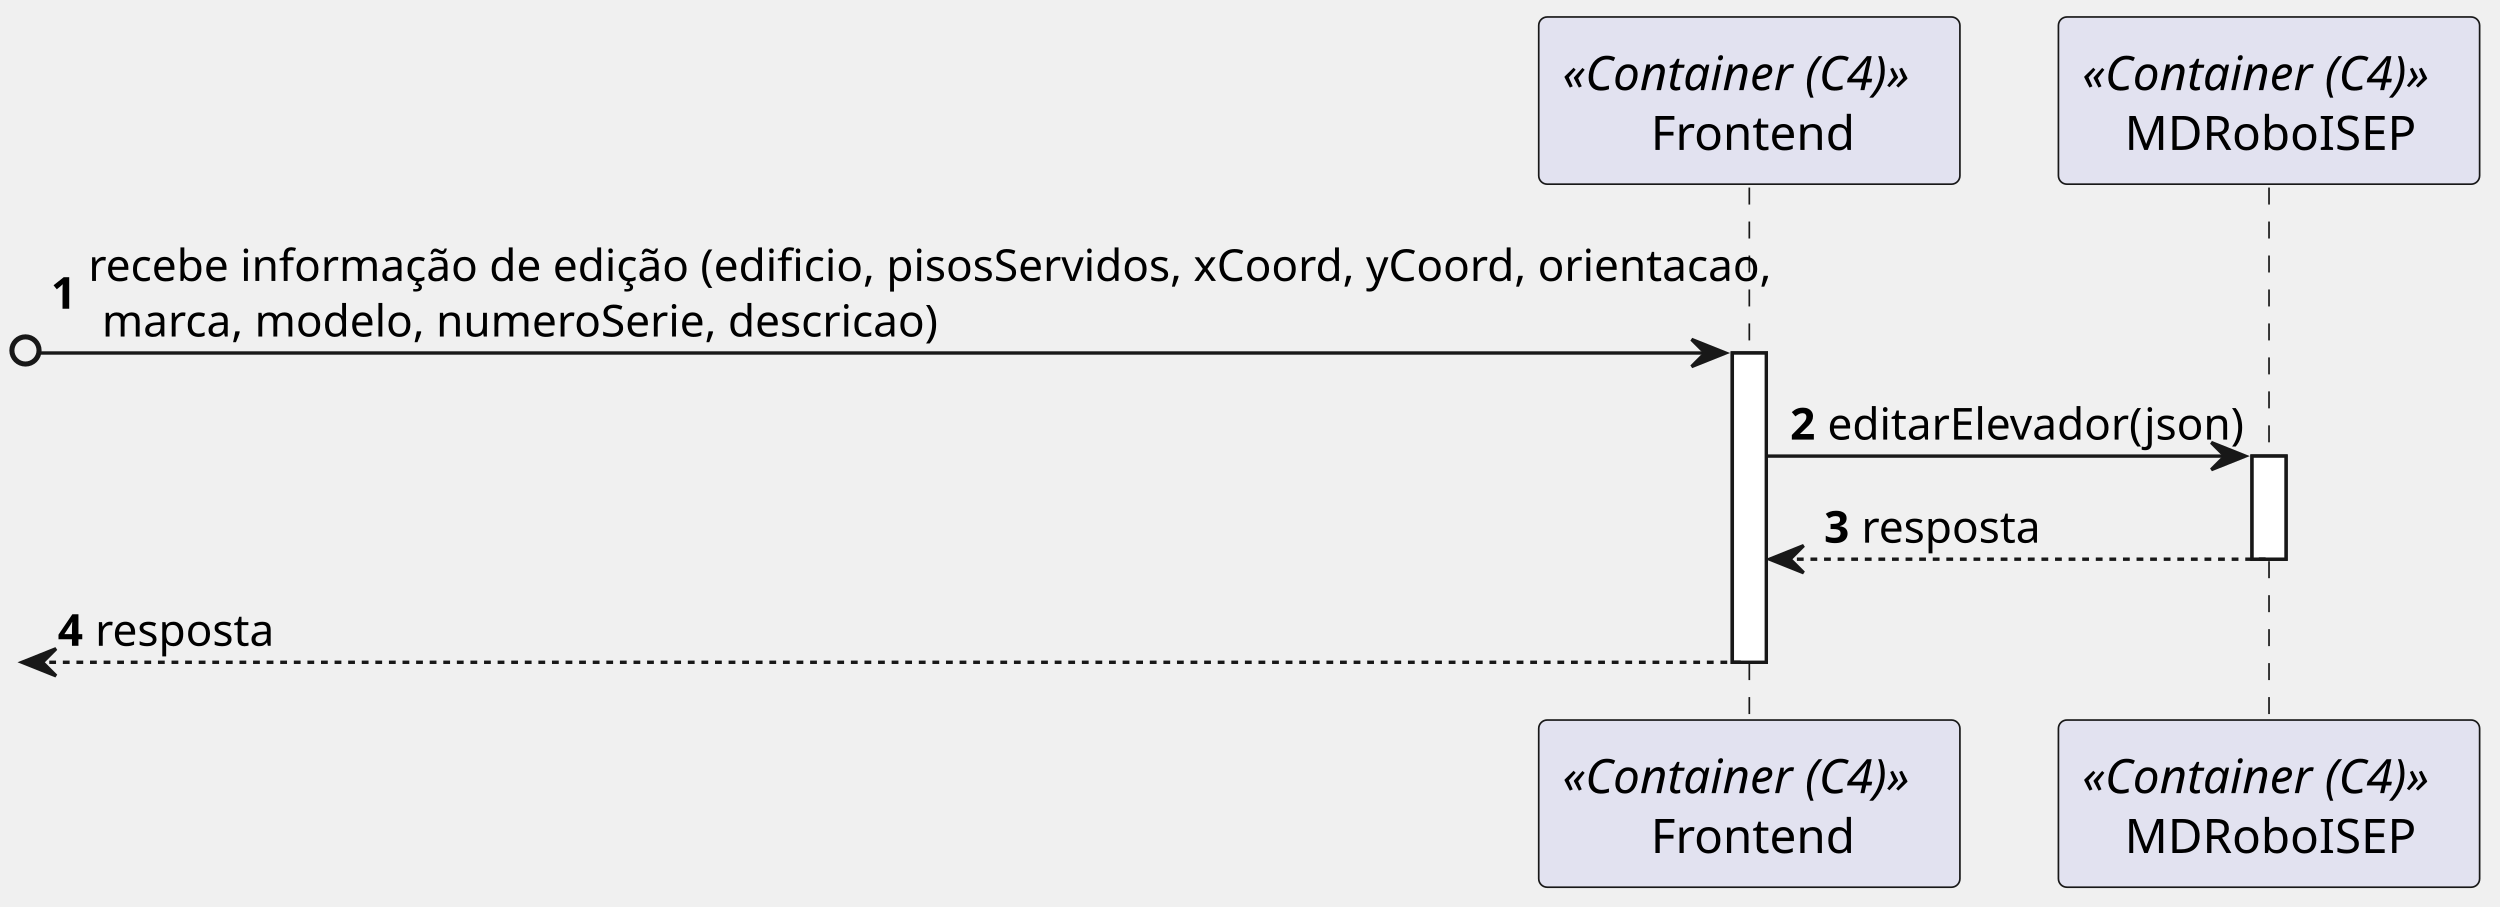
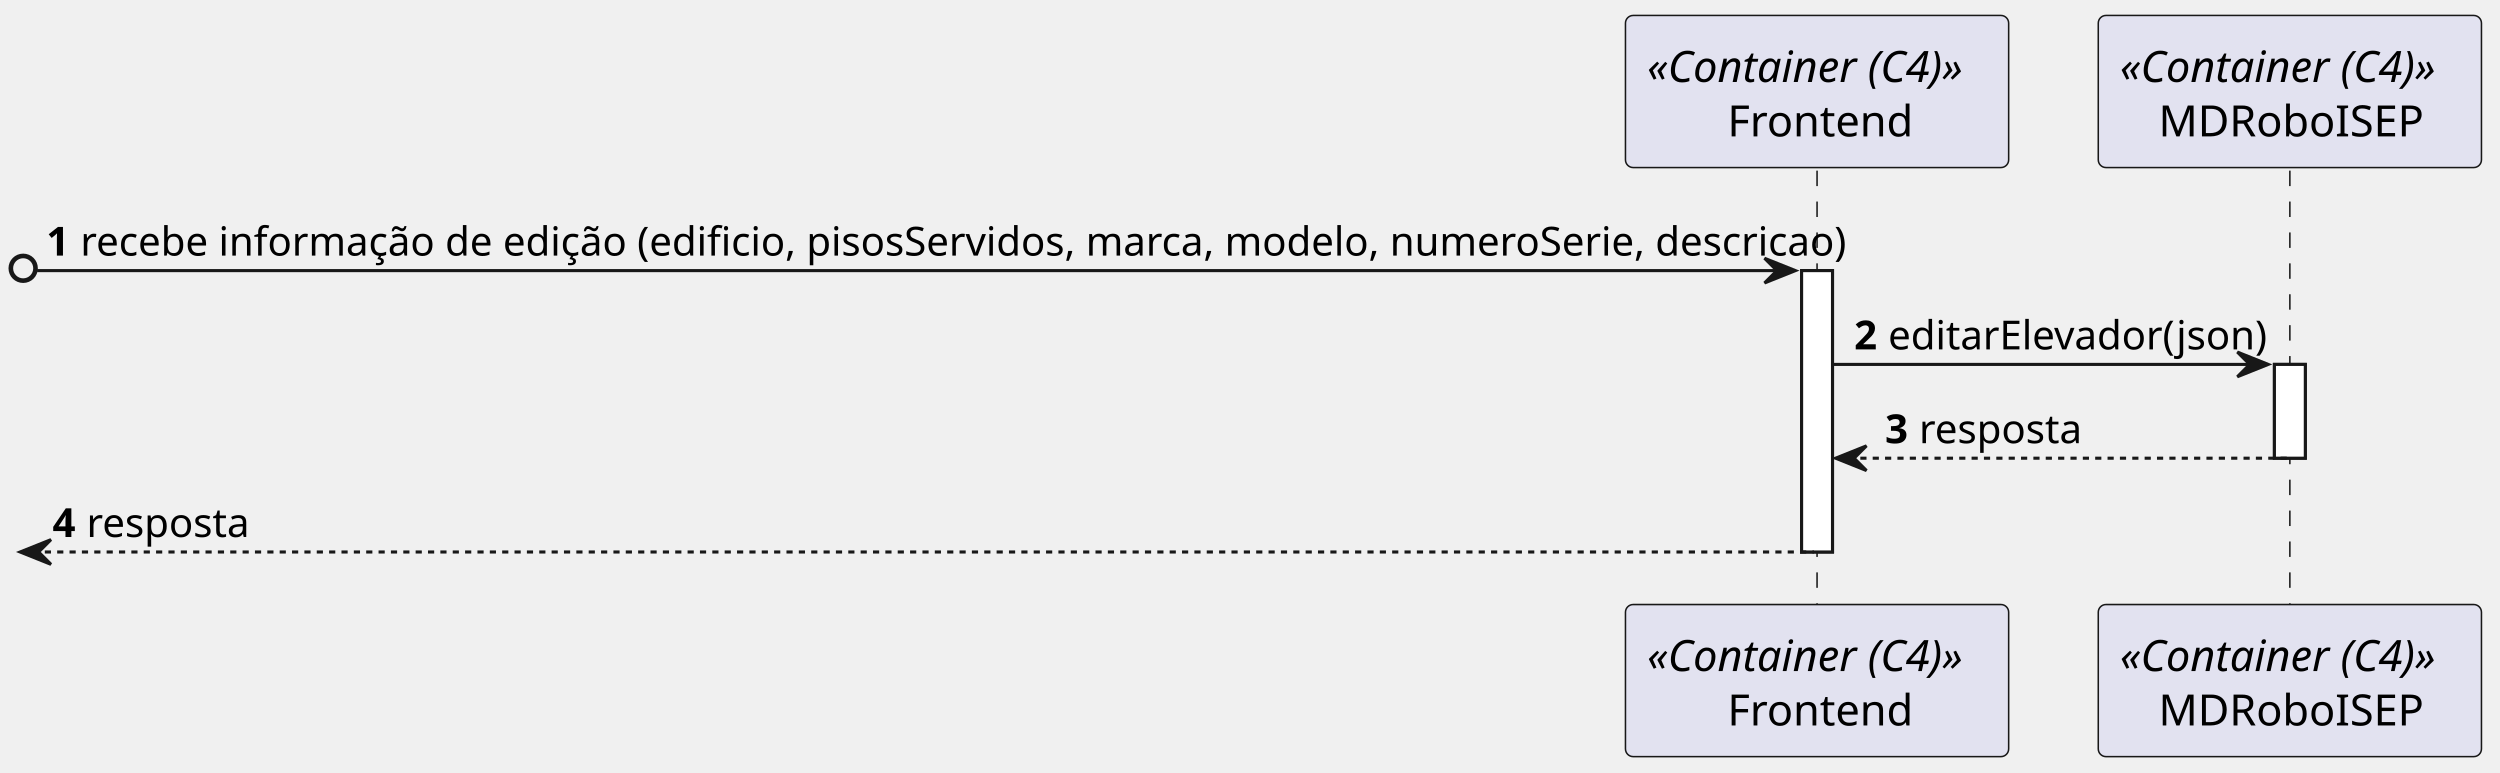
- <svg xmlns="http://www.w3.org/2000/svg" contentStyleType="text/css" height="267px" preserveAspectRatio="none" style="width:736px;height:267px;background:#FFFFFF;" version="1.1" viewBox="0 0 736 267" width="736px" zoomAndPan="magnify">
+ <svg xmlns="http://www.w3.org/2000/svg" contentStyleType="text/css" height="250px" preserveAspectRatio="none" style="width:809px;height:250px;background:#FFFFFF;" version="1.1" viewBox="0 0 809 250" width="809px" zoomAndPan="magnify">
  <defs />
  <g>
-     <rect fill="#FFFFFF" height="91.055" style="stroke:#181818;stroke-width:1.0;" width="10" x="510" y="103.922" />
-     <rect fill="#FFFFFF" height="30.352" style="stroke:#181818;stroke-width:1.0;" width="10" x="663" y="134.273" />
-     <line style="stroke:#181818;stroke-width:0.5;stroke-dasharray:5.0,5.0;" x1="515" x2="515" y1="55.219" y2="212.977" />
-     <line style="stroke:#181818;stroke-width:0.5;stroke-dasharray:5.0,5.0;" x1="668" x2="668" y1="55.219" y2="212.977" />
-     <rect fill="#E2E2F0" height="49.219" rx="2.5" ry="2.5" style="stroke:#181818;stroke-width:0.5;" width="124" x="453" y="5" />
-     <text fill="#000000" font-family="sans-serif" font-size="14" font-style="italic" lengthAdjust="spacing" textLength="110" x="460" y="26.533">«Container (C4)»</text>
-     <text fill="#000000" font-family="sans-serif" font-size="14" lengthAdjust="spacing" textLength="58" x="486" y="44.143">Frontend</text>
-     <rect fill="#E2E2F0" height="49.219" rx="2.5" ry="2.5" style="stroke:#181818;stroke-width:0.5;" width="124" x="453" y="211.977" />
-     <text fill="#000000" font-family="sans-serif" font-size="14" font-style="italic" lengthAdjust="spacing" textLength="110" x="460" y="233.51">«Container (C4)»</text>
-     <text fill="#000000" font-family="sans-serif" font-size="14" lengthAdjust="spacing" textLength="58" x="486" y="251.119">Frontend</text>
-     <rect fill="#E2E2F0" height="49.219" rx="2.5" ry="2.5" style="stroke:#181818;stroke-width:0.5;" width="124" x="606" y="5" />
-     <text fill="#000000" font-family="sans-serif" font-size="14" font-style="italic" lengthAdjust="spacing" textLength="110" x="613" y="26.533">«Container (C4)»</text>
-     <text fill="#000000" font-family="sans-serif" font-size="14" lengthAdjust="spacing" textLength="85" x="625.5" y="44.143">MDRoboISEP</text>
-     <rect fill="#E2E2F0" height="49.219" rx="2.5" ry="2.5" style="stroke:#181818;stroke-width:0.5;" width="124" x="606" y="211.977" />
-     <text fill="#000000" font-family="sans-serif" font-size="14" font-style="italic" lengthAdjust="spacing" textLength="110" x="613" y="233.51">«Container (C4)»</text>
-     <text fill="#000000" font-family="sans-serif" font-size="14" lengthAdjust="spacing" textLength="85" x="625.5" y="251.119">MDRoboISEP</text>
-     <rect fill="#FFFFFF" height="91.055" style="stroke:#181818;stroke-width:1.0;" width="10" x="510" y="103.922" />
-     <rect fill="#FFFFFF" height="30.352" style="stroke:#181818;stroke-width:1.0;" width="10" x="663" y="134.273" />
-     <ellipse cx="7.5" cy="103.172" fill="none" rx="4" ry="4" style="stroke:#181818;stroke-width:1.5;" />
-     <polygon fill="#181818" points="498,99.922,508,103.922,498,107.922,502,103.922" style="stroke:#181818;stroke-width:1.0;" />
-     <line style="stroke:#181818;stroke-width:1.0;" x1="12" x2="504" y1="103.922" y2="103.922" />
-     <text fill="#000000" font-family="sans-serif" font-size="13" font-weight="bold" lengthAdjust="spacing" textLength="7" x="15" y="90.89">1</text>
-     <text fill="#000000" font-family="sans-serif" font-size="13" lengthAdjust="spacing" textLength="472" x="26" y="82.714">recebe informação de edição (edificio, pisosServidos, xCoord, yCoord, orientacao,</text>
-     <text fill="#000000" font-family="sans-serif" font-size="13" lengthAdjust="spacing" textLength="235" x="30" y="99.065">marca, modelo, numeroSerie, descricao)</text>
-     <polygon fill="#181818" points="651,130.273,661,134.273,651,138.273,655,134.273" style="stroke:#181818;stroke-width:1.0;" />
-     <line style="stroke:#181818;stroke-width:1.0;" x1="520" x2="657" y1="134.273" y2="134.273" />
-     <text fill="#000000" font-family="sans-serif" font-size="13" font-weight="bold" lengthAdjust="spacing" textLength="7" x="527" y="129.417">2</text>
-     <text fill="#000000" font-family="sans-serif" font-size="13" lengthAdjust="spacing" textLength="113" x="538" y="129.417">editarElevador(json)</text>
-     <polygon fill="#181818" points="531,160.625,521,164.625,531,168.625,527,164.625" style="stroke:#181818;stroke-width:1.0;" />
-     <line style="stroke:#181818;stroke-width:1.0;stroke-dasharray:2.0,2.0;" x1="525" x2="667" y1="164.625" y2="164.625" />
-     <text fill="#000000" font-family="sans-serif" font-size="13" font-weight="bold" lengthAdjust="spacing" textLength="7" x="537" y="159.769">3</text>
-     <text fill="#000000" font-family="sans-serif" font-size="13" lengthAdjust="spacing" textLength="50" x="548" y="159.769">resposta</text>
-     <polygon fill="#181818" points="16.5,190.977,6.5,194.977,16.5,198.977,12.5,194.977" style="stroke:#181818;stroke-width:1.0;" />
-     <line style="stroke:#181818;stroke-width:1.0;stroke-dasharray:2.0,2.0;" x1="14.5" x2="514" y1="194.977" y2="194.977" />
-     <text fill="#000000" font-family="sans-serif" font-size="13" font-weight="bold" lengthAdjust="spacing" textLength="7" x="17" y="190.12">4</text>
-     <text fill="#000000" font-family="sans-serif" font-size="13" lengthAdjust="spacing" textLength="50" x="28" y="190.12">resposta</text>
+     <rect fill="#FFFFFF" height="91.055" style="stroke:#181818;stroke-width:1.0;" width="10" x="583" y="87.57" />
+     <rect fill="#FFFFFF" height="30.352" style="stroke:#181818;stroke-width:1.0;" width="10" x="736" y="117.922" />
+     <line style="stroke:#181818;stroke-width:0.5;stroke-dasharray:5.0,5.0;" x1="588" x2="588" y1="55.219" y2="196.625" />
+     <line style="stroke:#181818;stroke-width:0.5;stroke-dasharray:5.0,5.0;" x1="741" x2="741" y1="55.219" y2="196.625" />
+     <rect fill="#E2E2F0" height="49.219" rx="2.5" ry="2.5" style="stroke:#181818;stroke-width:0.5;" width="124" x="526" y="5" />
+     <text fill="#000000" font-family="sans-serif" font-size="14" font-style="italic" lengthAdjust="spacing" textLength="110" x="533" y="26.533">«Container (C4)»</text>
+     <text fill="#000000" font-family="sans-serif" font-size="14" lengthAdjust="spacing" textLength="58" x="559" y="44.143">Frontend</text>
+     <rect fill="#E2E2F0" height="49.219" rx="2.5" ry="2.5" style="stroke:#181818;stroke-width:0.5;" width="124" x="526" y="195.625" />
+     <text fill="#000000" font-family="sans-serif" font-size="14" font-style="italic" lengthAdjust="spacing" textLength="110" x="533" y="217.158">«Container (C4)»</text>
+     <text fill="#000000" font-family="sans-serif" font-size="14" lengthAdjust="spacing" textLength="58" x="559" y="234.768">Frontend</text>
+     <rect fill="#E2E2F0" height="49.219" rx="2.5" ry="2.5" style="stroke:#181818;stroke-width:0.5;" width="124" x="679" y="5" />
+     <text fill="#000000" font-family="sans-serif" font-size="14" font-style="italic" lengthAdjust="spacing" textLength="110" x="686" y="26.533">«Container (C4)»</text>
+     <text fill="#000000" font-family="sans-serif" font-size="14" lengthAdjust="spacing" textLength="85" x="698.5" y="44.143">MDRoboISEP</text>
+     <rect fill="#E2E2F0" height="49.219" rx="2.5" ry="2.5" style="stroke:#181818;stroke-width:0.5;" width="124" x="679" y="195.625" />
+     <text fill="#000000" font-family="sans-serif" font-size="14" font-style="italic" lengthAdjust="spacing" textLength="110" x="686" y="217.158">«Container (C4)»</text>
+     <text fill="#000000" font-family="sans-serif" font-size="14" lengthAdjust="spacing" textLength="85" x="698.5" y="234.768">MDRoboISEP</text>
+     <rect fill="#FFFFFF" height="91.055" style="stroke:#181818;stroke-width:1.0;" width="10" x="583" y="87.57" />
+     <rect fill="#FFFFFF" height="30.352" style="stroke:#181818;stroke-width:1.0;" width="10" x="736" y="117.922" />
+     <ellipse cx="7.5" cy="86.82" fill="none" rx="4" ry="4" style="stroke:#181818;stroke-width:1.5;" />
+     <polygon fill="#181818" points="571,83.57,581,87.57,571,91.57,575,87.57" style="stroke:#181818;stroke-width:1.0;" />
+     <line style="stroke:#181818;stroke-width:1.0;" x1="12" x2="577" y1="87.57" y2="87.57" />
+     <text fill="#000000" font-family="sans-serif" font-size="13" font-weight="bold" lengthAdjust="spacing" textLength="7" x="15" y="82.714">1</text>
+     <text fill="#000000" font-family="sans-serif" font-size="13" lengthAdjust="spacing" textLength="545" x="26" y="82.714">recebe informação de edição (edificio, pisosServidos, marca, modelo, numeroSerie, descricao)</text>
+     <polygon fill="#181818" points="724,113.922,734,117.922,724,121.922,728,117.922" style="stroke:#181818;stroke-width:1.0;" />
+     <line style="stroke:#181818;stroke-width:1.0;" x1="593" x2="730" y1="117.922" y2="117.922" />
+     <text fill="#000000" font-family="sans-serif" font-size="13" font-weight="bold" lengthAdjust="spacing" textLength="7" x="600" y="113.065">2</text>
+     <text fill="#000000" font-family="sans-serif" font-size="13" lengthAdjust="spacing" textLength="113" x="611" y="113.065">editarElevador(json)</text>
+     <polygon fill="#181818" points="604,144.273,594,148.273,604,152.273,600,148.273" style="stroke:#181818;stroke-width:1.0;" />
+     <line style="stroke:#181818;stroke-width:1.0;stroke-dasharray:2.0,2.0;" x1="598" x2="740" y1="148.273" y2="148.273" />
+     <text fill="#000000" font-family="sans-serif" font-size="13" font-weight="bold" lengthAdjust="spacing" textLength="7" x="610" y="143.417">3</text>
+     <text fill="#000000" font-family="sans-serif" font-size="13" lengthAdjust="spacing" textLength="50" x="621" y="143.417">resposta</text>
+     <polygon fill="#181818" points="16.5,174.625,6.5,178.625,16.5,182.625,12.5,178.625" style="stroke:#181818;stroke-width:1.0;" />
+     <line style="stroke:#181818;stroke-width:1.0;stroke-dasharray:2.0,2.0;" x1="14.5" x2="587" y1="178.625" y2="178.625" />
+     <text fill="#000000" font-family="sans-serif" font-size="13" font-weight="bold" lengthAdjust="spacing" textLength="7" x="17" y="173.769">4</text>
+     <text fill="#000000" font-family="sans-serif" font-size="13" lengthAdjust="spacing" textLength="50" x="28" y="173.769">resposta</text>
  </g>
</svg>
